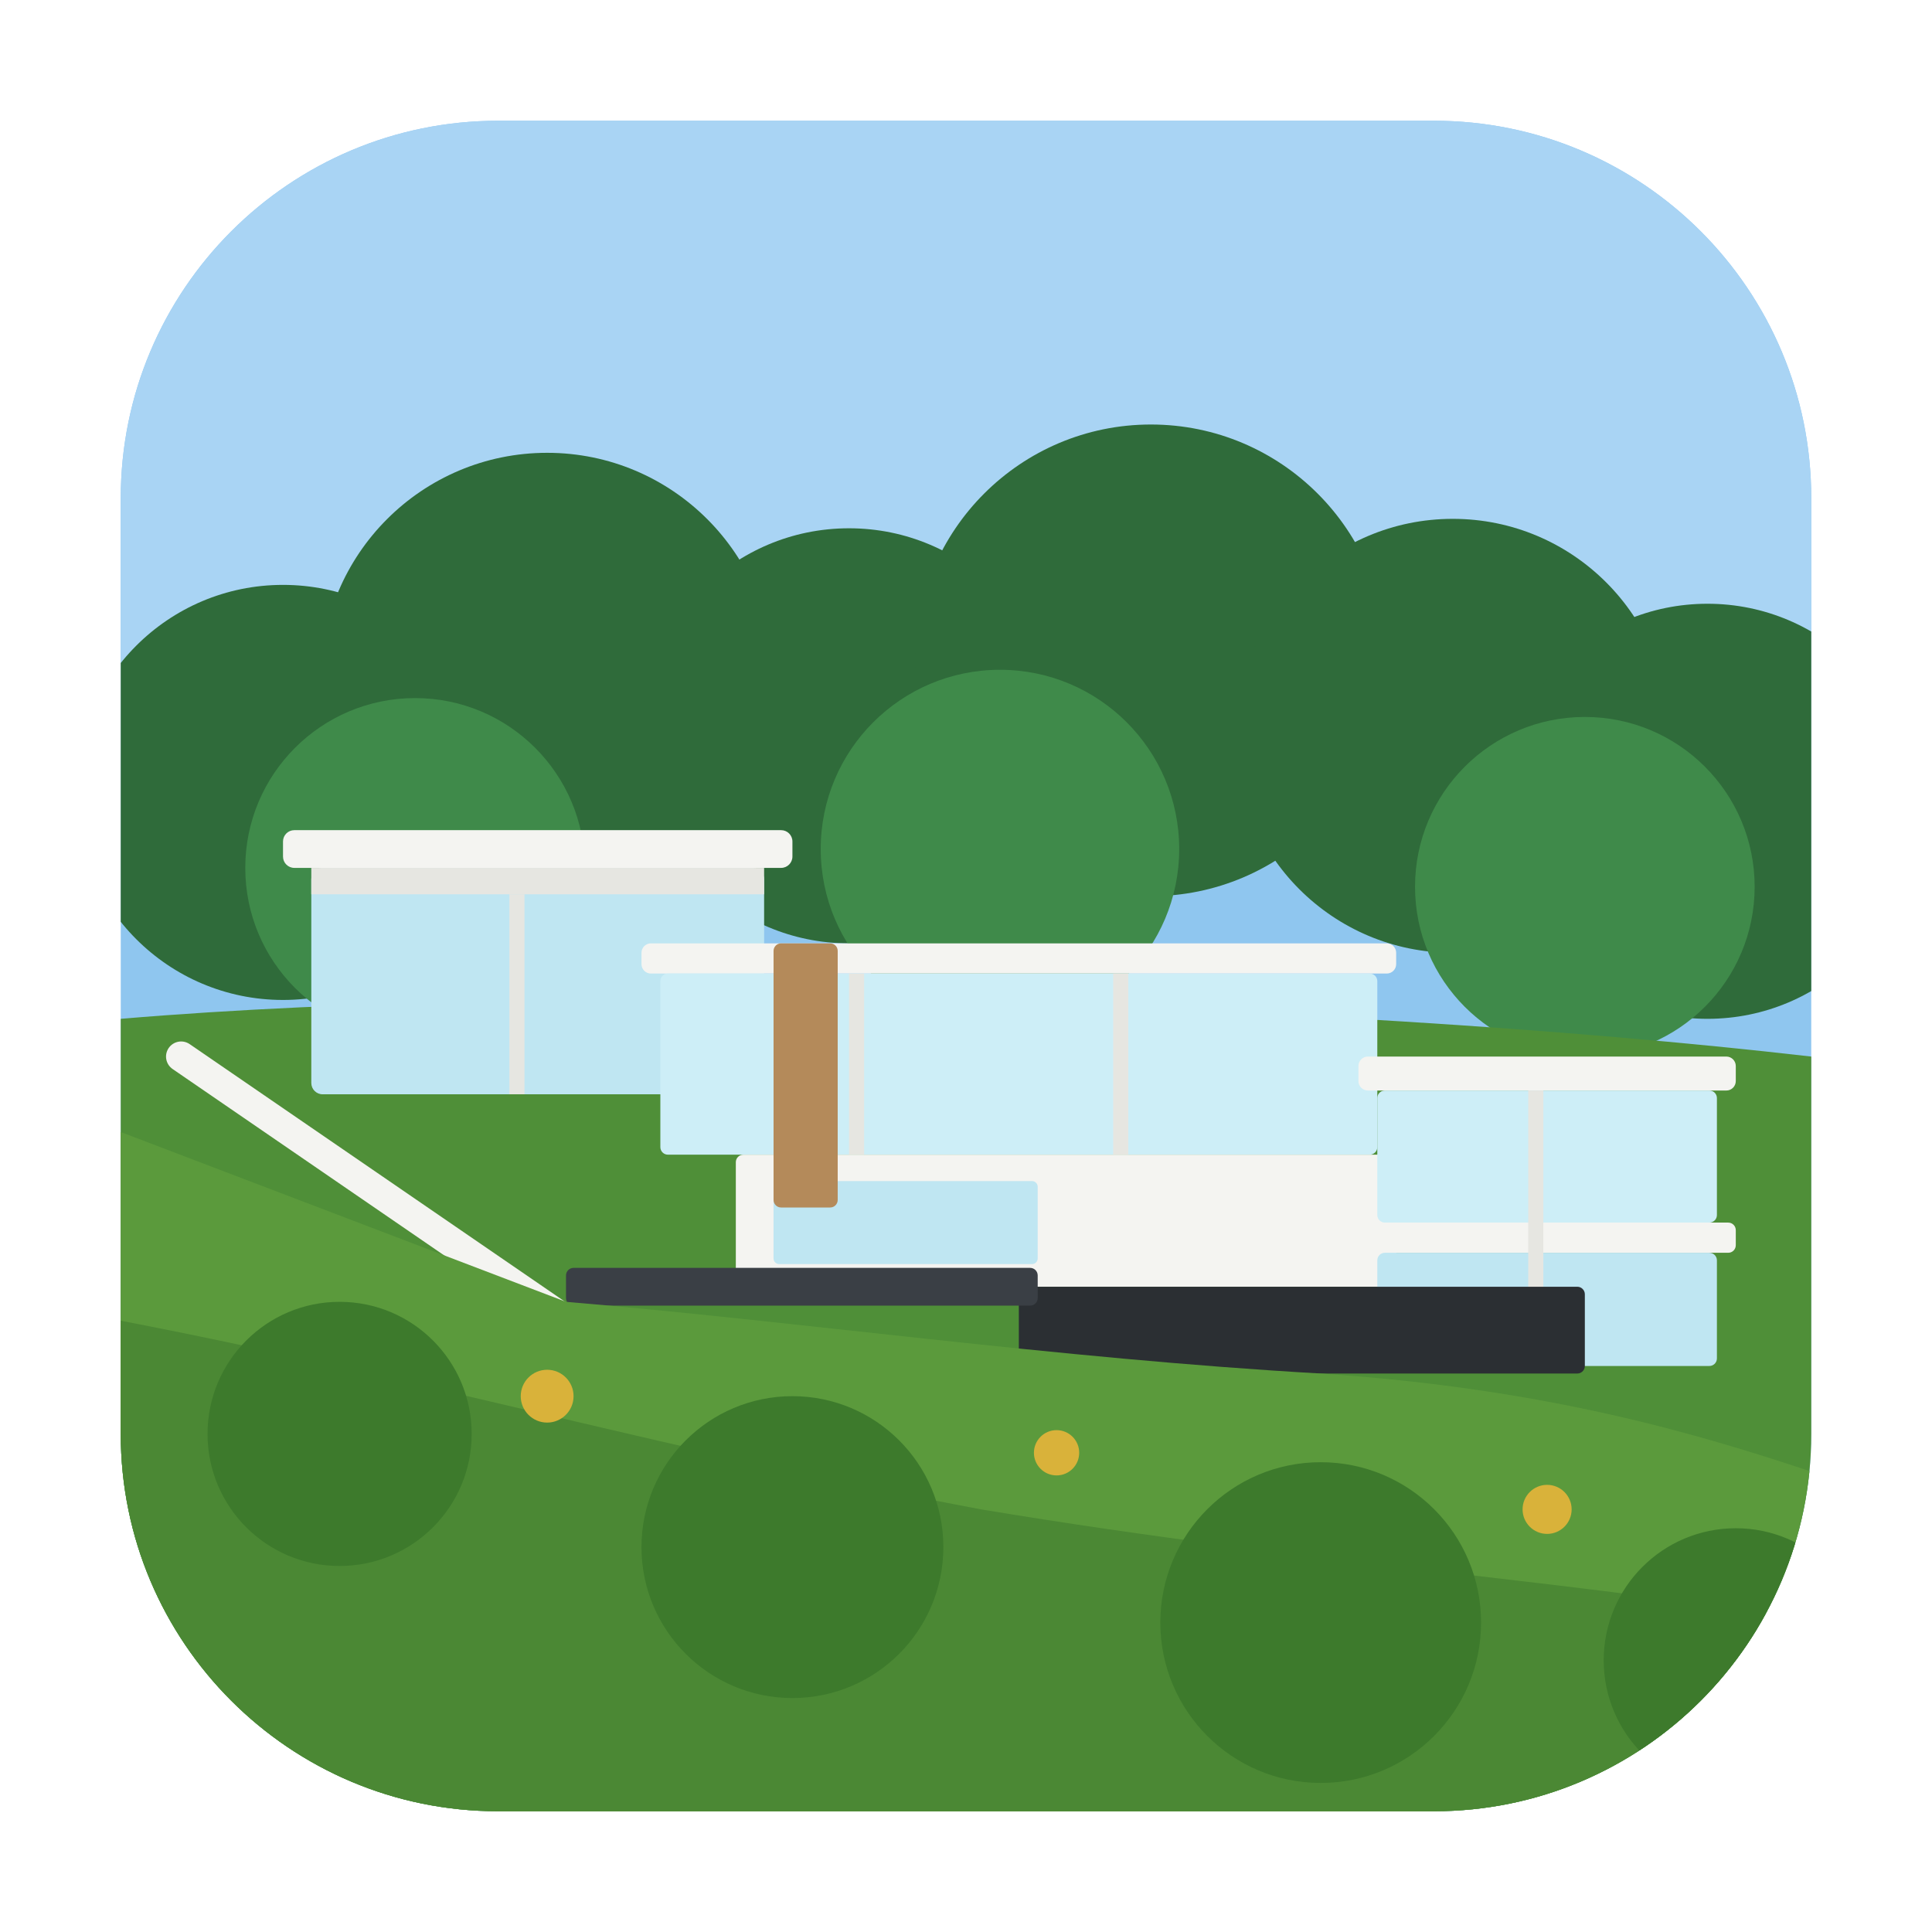
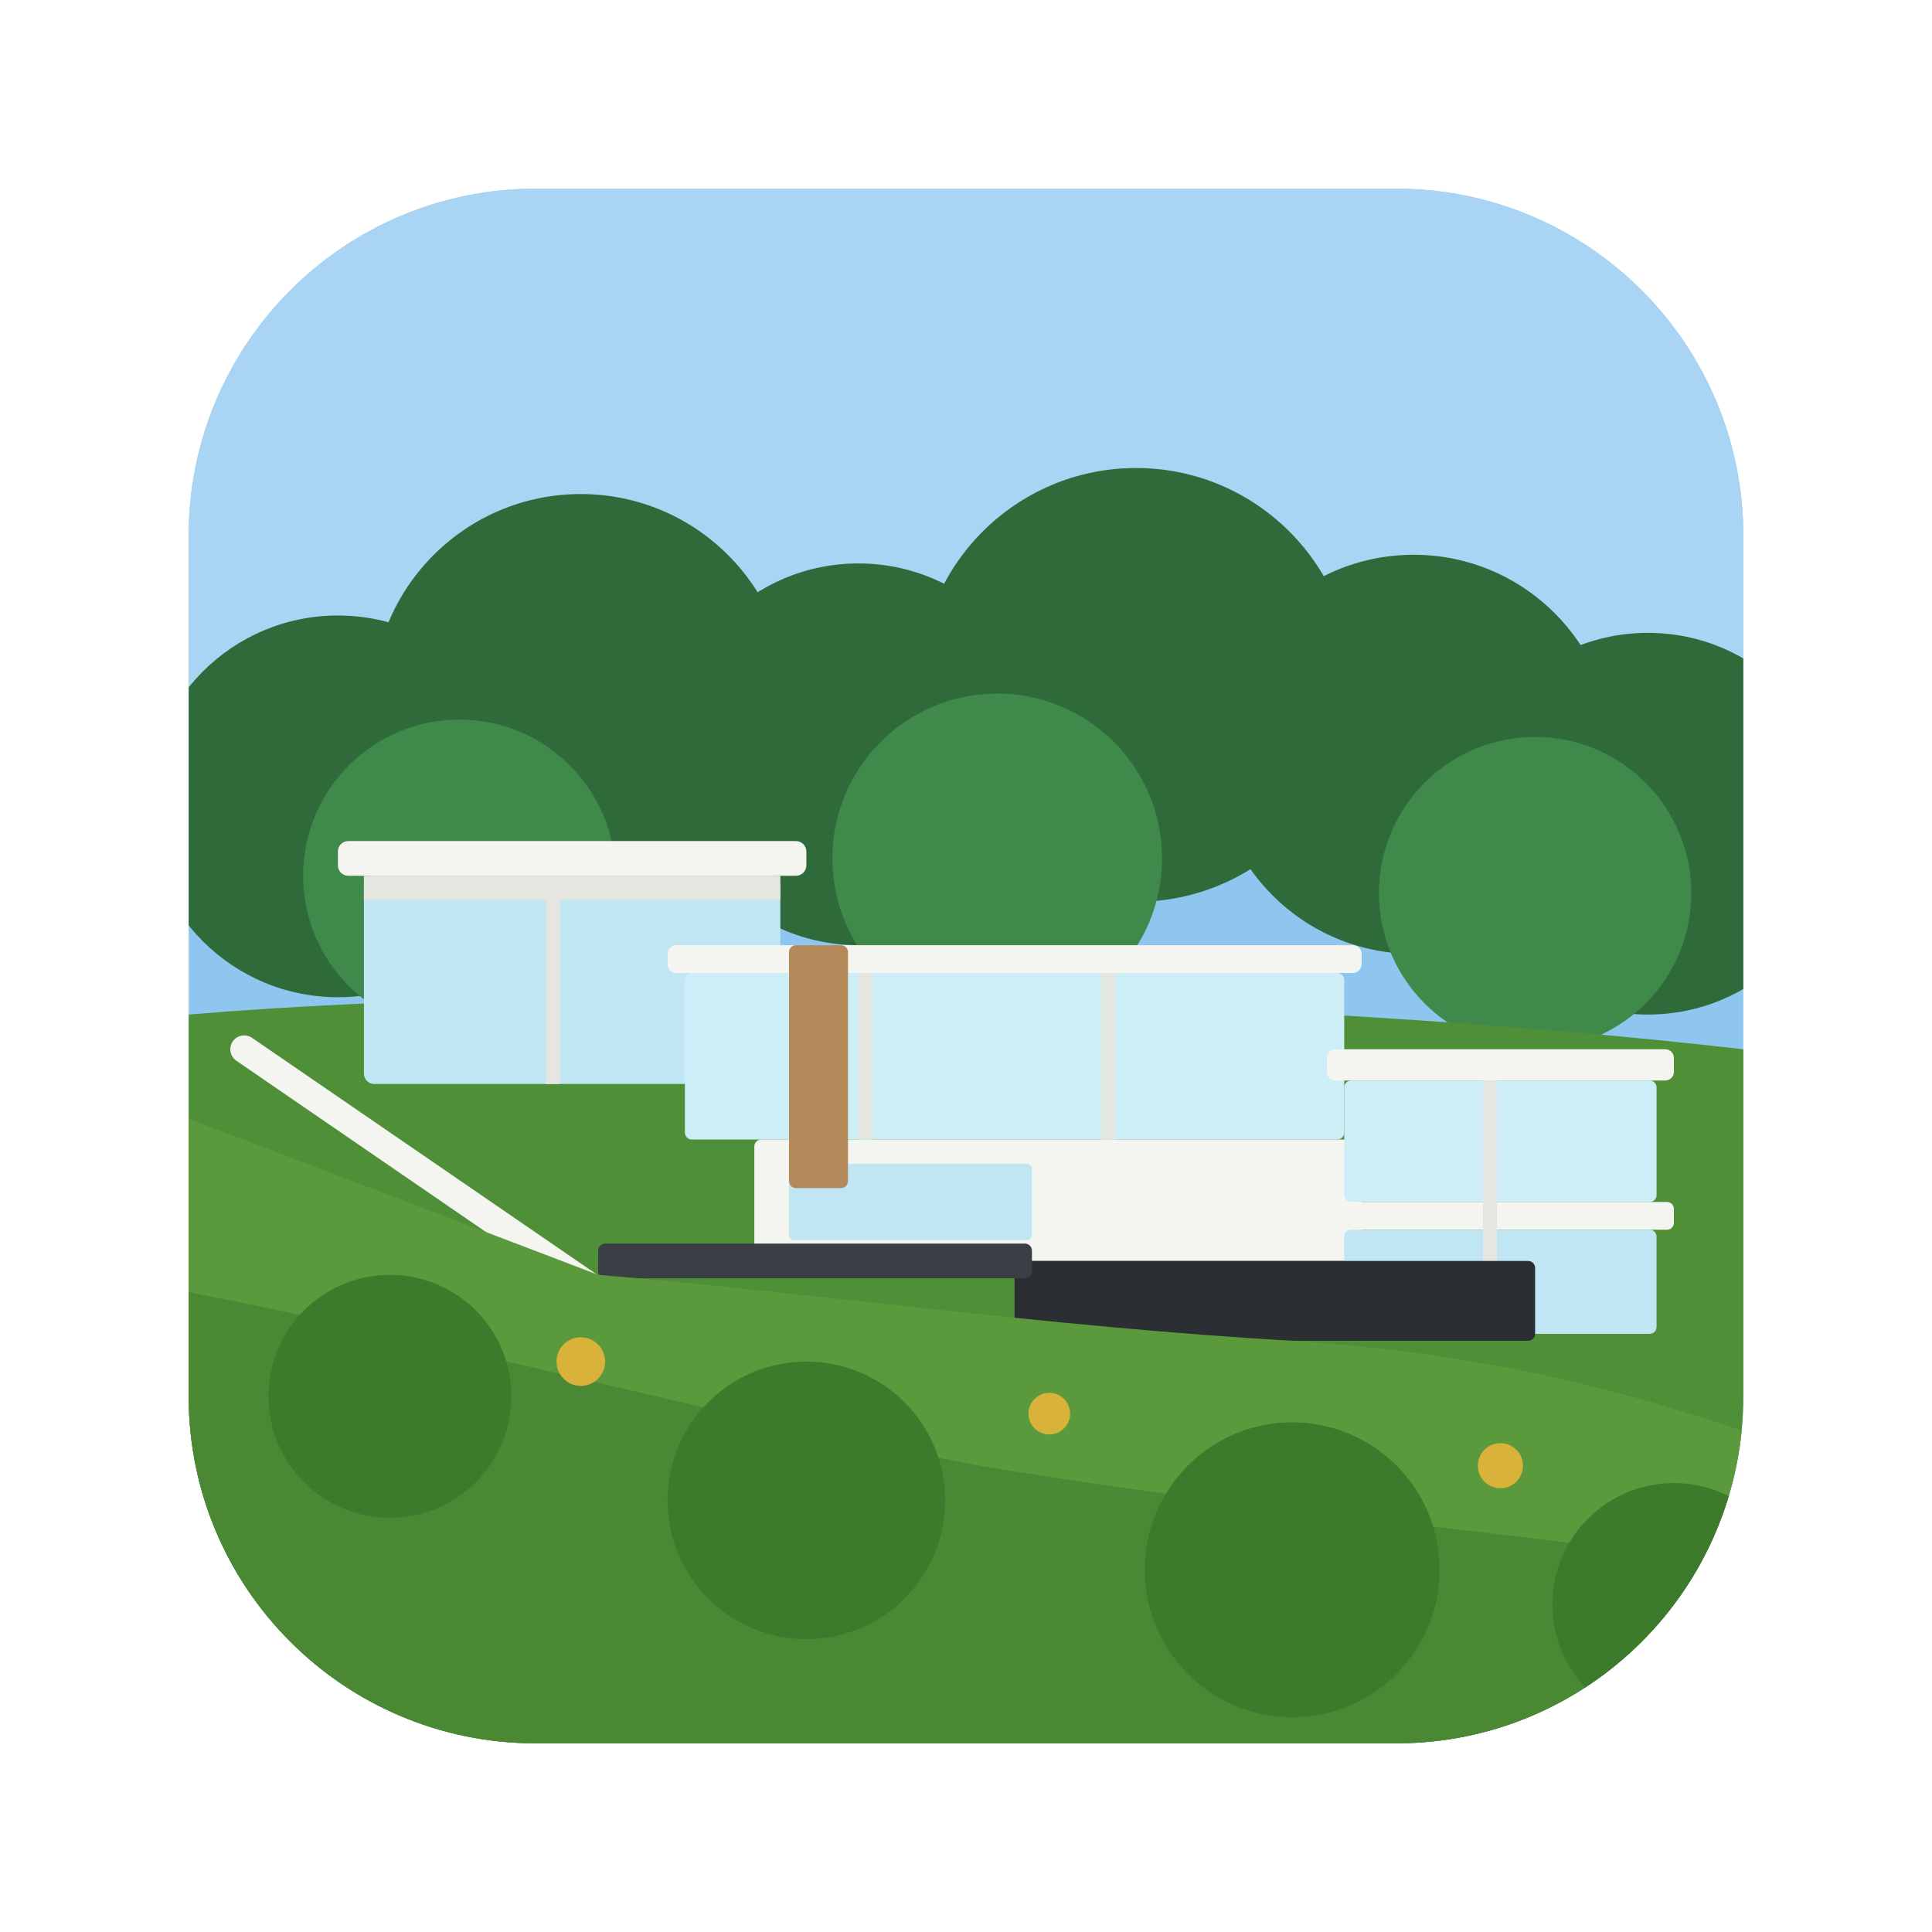
<svg xmlns="http://www.w3.org/2000/svg" viewBox="0 0 1024 1024">
  <defs>
    <clipPath id="tile">
      <rect x="64" y="64" width="896" height="896" rx="200" />
    </clipPath>
  </defs>
-   <g clip-path="url(#tile)">
-     <rect x="64" y="64" width="896" height="896" fill="#8fc6ef" />
-     <rect x="64" y="64" width="896" height="300" fill="#a9d4f4" />
-     <g fill="#2f6b3a">
-       <circle cx="150" cy="420" r="110" />
-       <circle cx="290" cy="360" r="120" />
-       <circle cx="450" cy="390" r="110" />
-       <circle cx="610" cy="350" r="125" />
-       <circle cx="770" cy="390" r="115" />
-       <circle cx="905" cy="430" r="110" />
-     </g>
-     <g fill="#3f8a4a">
-       <circle cx="220" cy="460" r="90" />
-       <circle cx="530" cy="450" r="95" />
-       <circle cx="840" cy="470" r="90" />
-     </g>
-     <path d="M64 540 C300 520 700 530 960 560 L960 960 L64 960 Z" fill="#4f8f38" />
-     <path d="M96 560 L300 700" stroke="#f4f4f1" stroke-width="16" stroke-linecap="round" />
-     <rect x="150" y="440" width="270" height="20" rx="6" fill="#f4f4f1" />
-     <rect x="165" y="460" width="240" height="120" rx="6" fill="#bfe6f2" />
-     <rect x="165" y="460" width="240" height="14" fill="#e6e6e1" />
-     <rect x="270" y="474" width="8" height="106" fill="#e6e6e1" />
-     <rect x="340" y="500" width="400" height="16" rx="5" fill="#f4f4f1" />
-     <rect x="350" y="516" width="380" height="96" rx="4" fill="#cdeef7" />
-     <rect x="450" y="516" width="8" height="96" fill="#e6e6e1" />
-     <rect x="590" y="516" width="8" height="96" fill="#e6e6e1" />
-     <rect x="390" y="612" width="350" height="70" rx="4" fill="#f4f4f1" />
-     <rect x="410" y="626" width="140" height="44" rx="3" fill="#bfe6f2" />
-     <rect x="410" y="500" width="34" height="140" rx="4" fill="#b48a5a" />
-     <rect x="720" y="560" width="200" height="18" rx="5" fill="#f4f4f1" />
-     <rect x="730" y="578" width="180" height="70" rx="4" fill="#cdeef7" />
-     <rect x="720" y="648" width="200" height="16" rx="4" fill="#f4f4f1" />
-     <rect x="730" y="664" width="180" height="60" rx="4" fill="#bfe6f2" />
-     <rect x="810" y="578" width="8" height="146" fill="#e6e6e1" />
-     <rect x="540" y="682" width="300" height="46" rx="4" fill="#2b2f33" />
-     <rect x="300" y="672" width="250" height="20" rx="4" fill="#3a3f45" />
-     <path d="M64 600 L300 690 C420 700 560 720 700 728 C820 736 900 760 960 780 L960 960 L64 960 Z" fill="#5b9a3c" />
-     <path d="M64 700 C220 730 360 770 520 800 C700 830 860 840 960 860 L960 960 L64 960 Z" fill="#4b8834" />
-     <g fill="#3d7a2c">
-       <circle cx="180" cy="760" r="70" />
-       <circle cx="420" cy="820" r="80" />
-       <circle cx="700" cy="860" r="85" />
-       <circle cx="920" cy="880" r="70" />
-     </g>
-     <g fill="#d9b23a">
-       <circle cx="290" cy="740" r="14" />
-       <circle cx="560" cy="770" r="12" />
-       <circle cx="820" cy="800" r="13" />
+   <g transform="translate(41.14 41.14) scale(0.91964)">
+     <g clip-path="url(#tile)">
+       <rect x="64" y="64" width="896" height="896" fill="#8fc6ef" />
+       <rect x="64" y="64" width="896" height="300" fill="#a9d4f4" />
+       <g fill="#2f6b3a">
+         <circle cx="150" cy="420" r="110" />
+         <circle cx="290" cy="360" r="120" />
+         <circle cx="450" cy="390" r="110" />
+         <circle cx="610" cy="350" r="125" />
+         <circle cx="770" cy="390" r="115" />
+         <circle cx="905" cy="430" r="110" />
+       </g>
+       <g fill="#3f8a4a">
+         <circle cx="220" cy="460" r="90" />
+         <circle cx="530" cy="450" r="95" />
+         <circle cx="840" cy="470" r="90" />
+       </g>
+       <path d="M64 540 C300 520 700 530 960 560 L960 960 L64 960 Z" fill="#4f8f38" />
+       <path d="M96 560 L300 700" stroke="#f4f4f1" stroke-width="16" stroke-linecap="round" />
+       <rect x="150" y="440" width="270" height="20" rx="6" fill="#f4f4f1" />
+       <rect x="165" y="460" width="240" height="120" rx="6" fill="#bfe6f2" />
+       <rect x="165" y="460" width="240" height="14" fill="#e6e6e1" />
+       <rect x="270" y="474" width="8" height="106" fill="#e6e6e1" />
+       <rect x="340" y="500" width="400" height="16" rx="5" fill="#f4f4f1" />
+       <rect x="350" y="516" width="380" height="96" rx="4" fill="#cdeef7" />
+       <rect x="450" y="516" width="8" height="96" fill="#e6e6e1" />
+       <rect x="590" y="516" width="8" height="96" fill="#e6e6e1" />
+       <rect x="390" y="612" width="350" height="70" rx="4" fill="#f4f4f1" />
+       <rect x="410" y="626" width="140" height="44" rx="3" fill="#bfe6f2" />
+       <rect x="410" y="500" width="34" height="140" rx="4" fill="#b48a5a" />
+       <rect x="720" y="560" width="200" height="18" rx="5" fill="#f4f4f1" />
+       <rect x="730" y="578" width="180" height="70" rx="4" fill="#cdeef7" />
+       <rect x="720" y="648" width="200" height="16" rx="4" fill="#f4f4f1" />
+       <rect x="730" y="664" width="180" height="60" rx="4" fill="#bfe6f2" />
+       <rect x="810" y="578" width="8" height="146" fill="#e6e6e1" />
+       <rect x="540" y="682" width="300" height="46" rx="4" fill="#2b2f33" />
+       <rect x="300" y="672" width="250" height="20" rx="4" fill="#3a3f45" />
+       <path d="M64 600 L300 690 C420 700 560 720 700 728 C820 736 900 760 960 780 L960 960 L64 960 Z" fill="#5b9a3c" />
+       <path d="M64 700 C220 730 360 770 520 800 C700 830 860 840 960 860 L960 960 L64 960 Z" fill="#4b8834" />
+       <g fill="#3d7a2c">
+         <circle cx="180" cy="760" r="70" />
+         <circle cx="420" cy="820" r="80" />
+         <circle cx="700" cy="860" r="85" />
+         <circle cx="920" cy="880" r="70" />
+       </g>
+       <g fill="#d9b23a">
+         <circle cx="290" cy="740" r="14" />
+         <circle cx="560" cy="770" r="12" />
+         <circle cx="820" cy="800" r="13" />
+       </g>
    </g>
  </g>
</svg>
